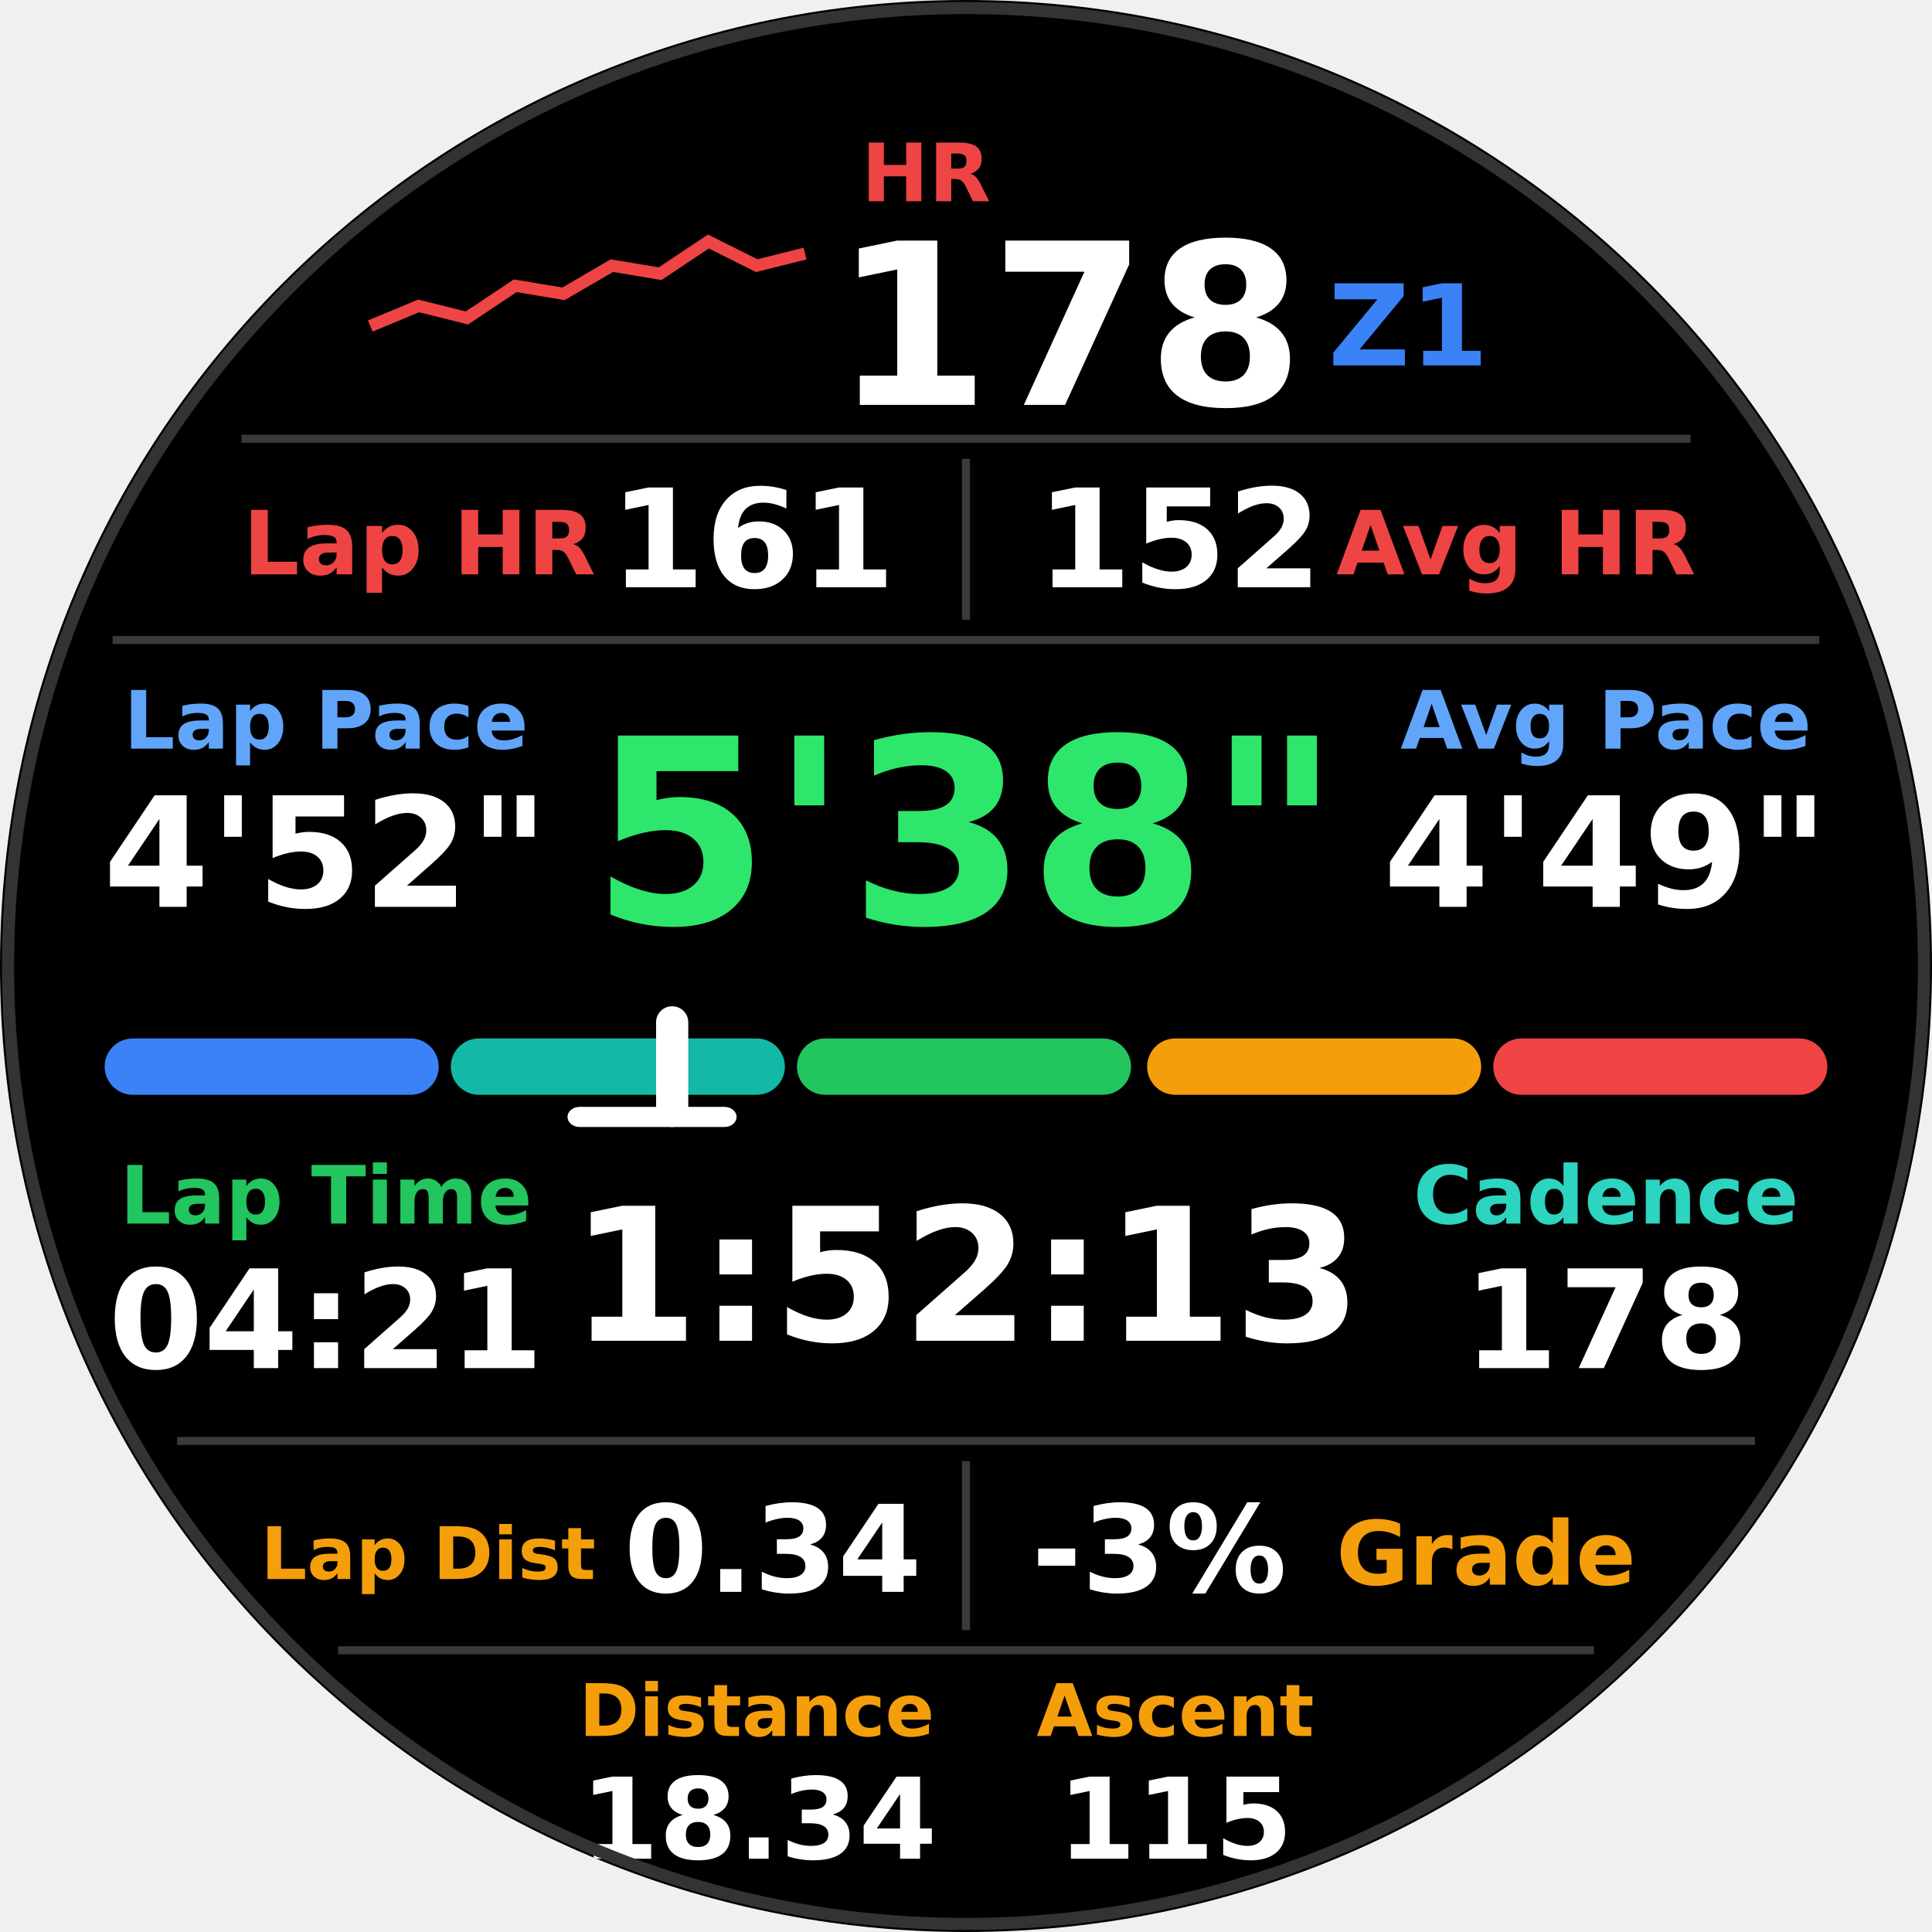
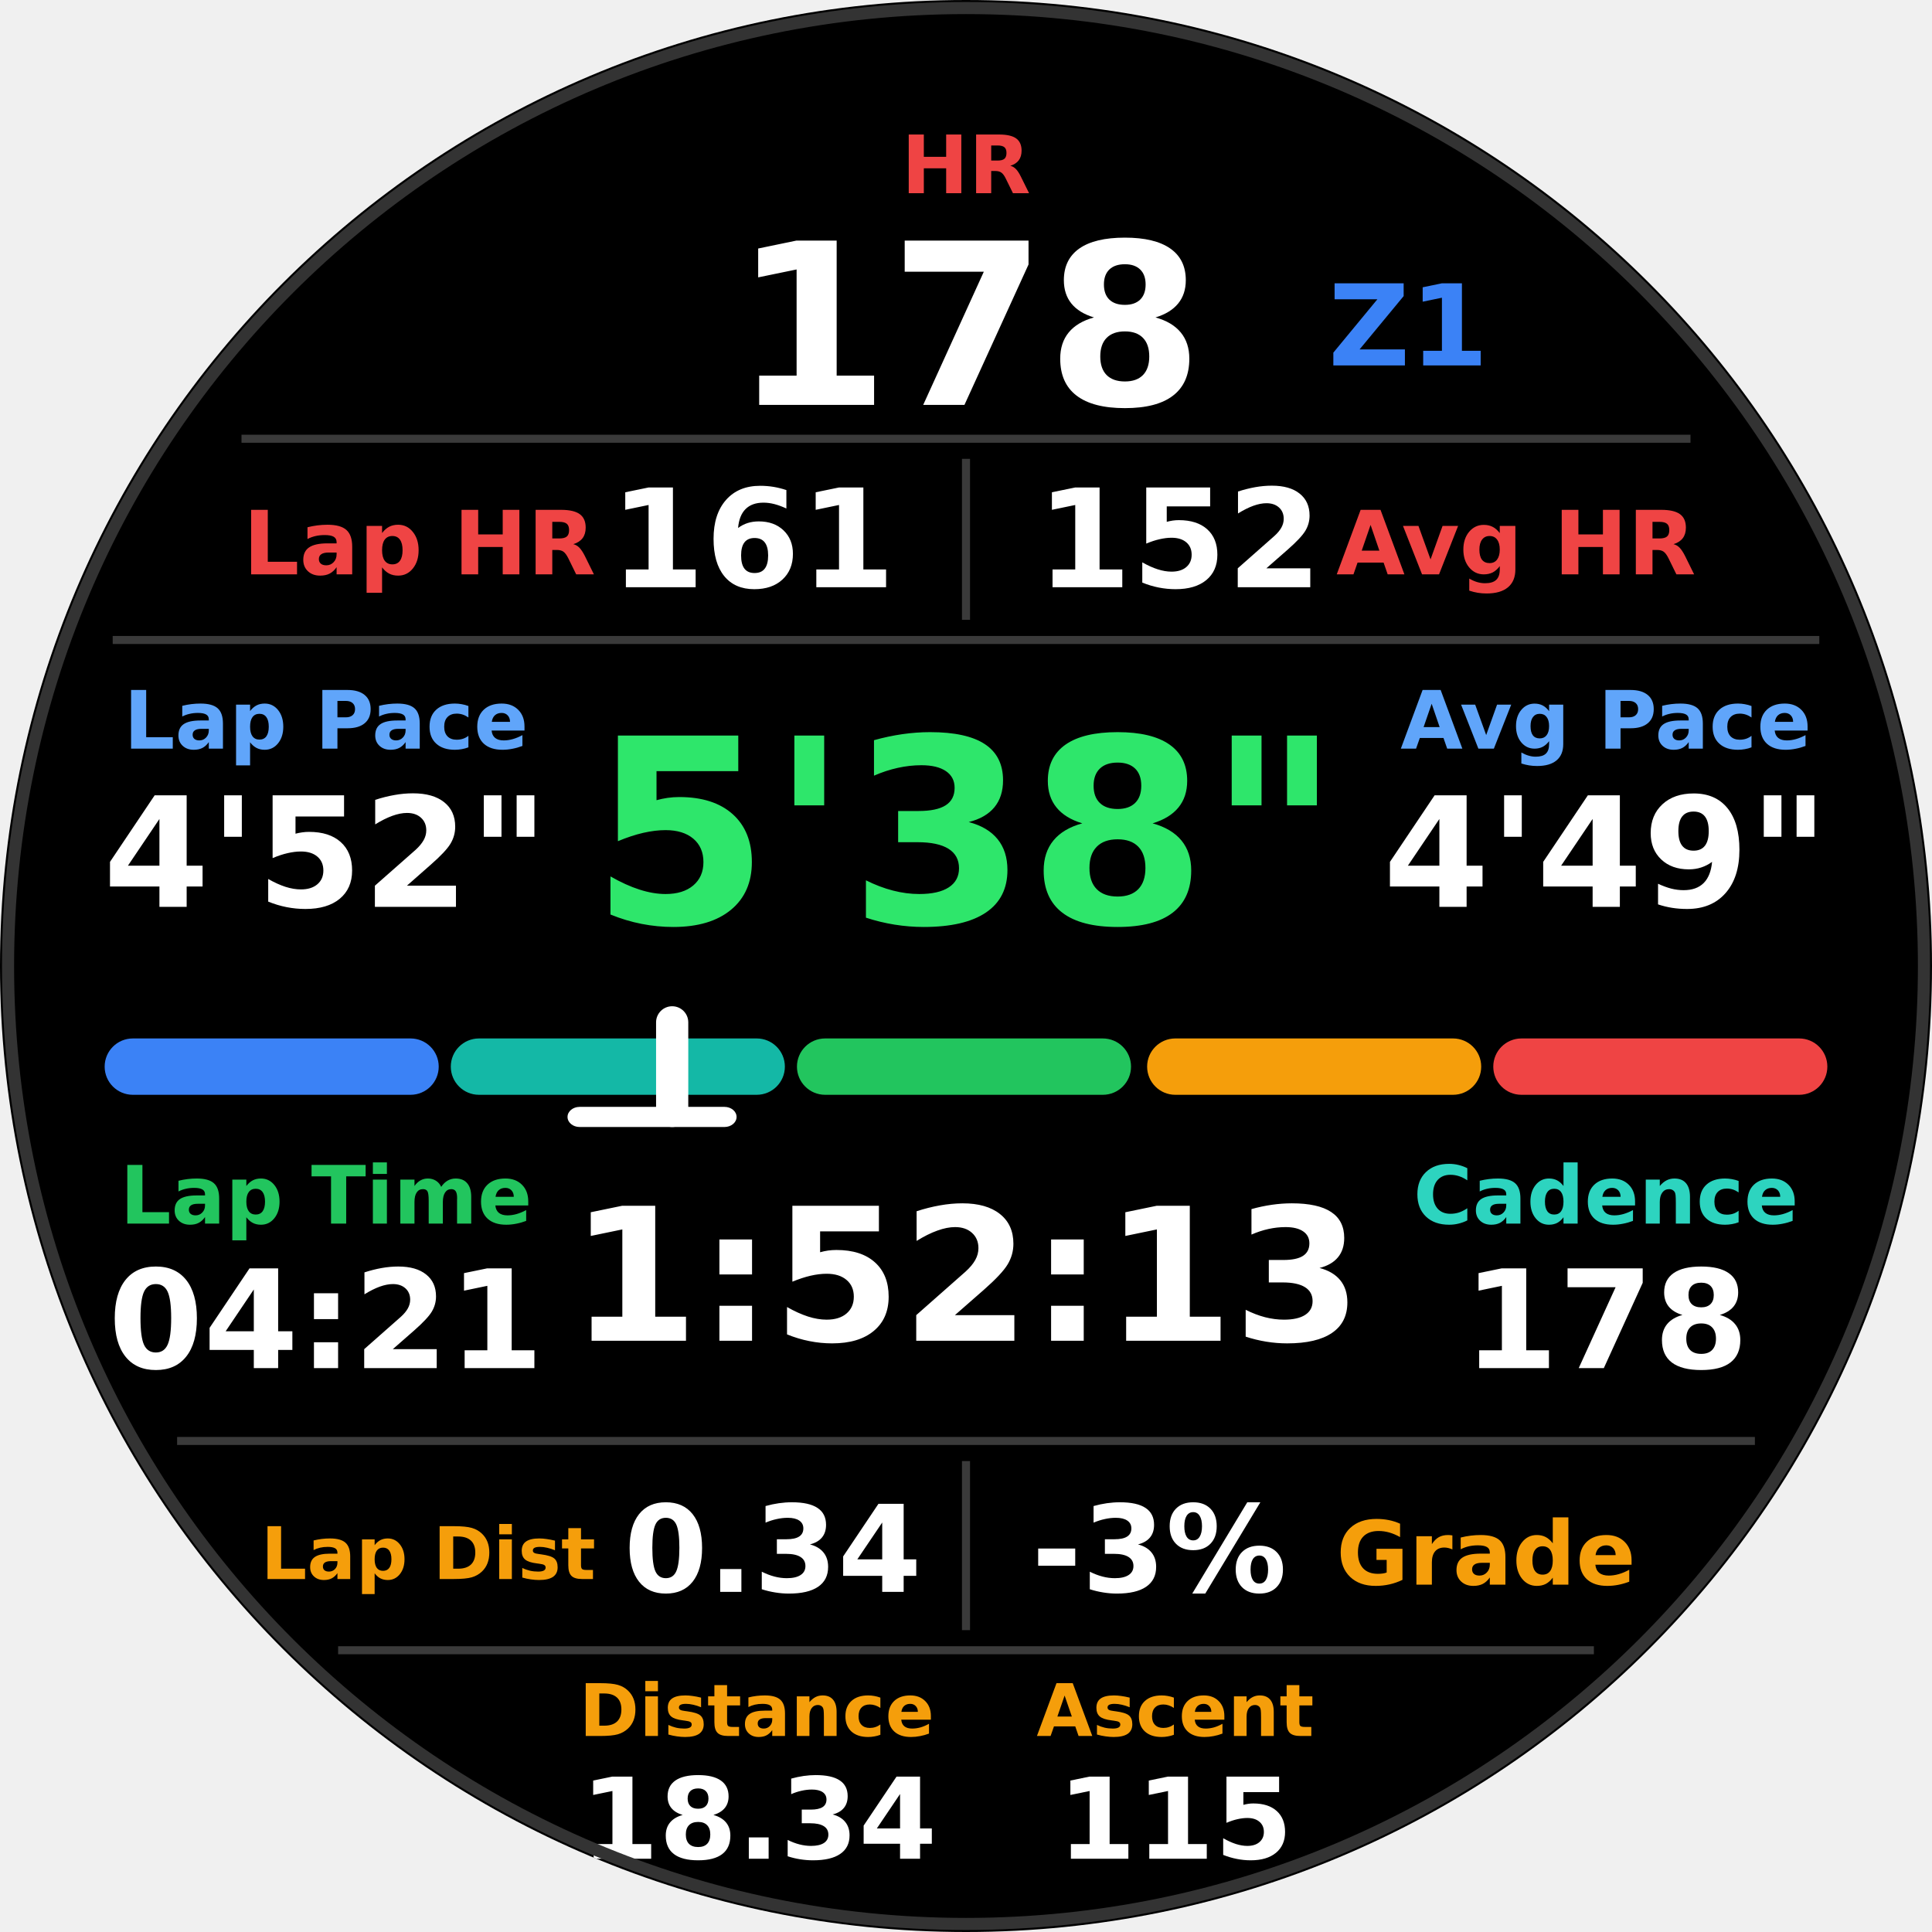
<svg xmlns="http://www.w3.org/2000/svg" width="480" height="480" viewBox="0 0 480 480">
  <defs>
    <clipPath id="round0">
      <circle cx="240" cy="240" r="240" />
    </clipPath>
  </defs>
  <circle cx="240" cy="240" r="239" fill="#000" />
  <g clip-path="url(#round0)">
    <rect x="0" y="0" width="480" height="480" rx="0" fill="#000000" />
    <rect x="60" y="108" width="360" height="2" rx="0" fill="#3a3a3a" />
    <rect x="28" y="158" width="424" height="2" rx="0" fill="#3a3a3a" />
    <rect x="44" y="357" width="392" height="2" rx="0" fill="#3a3a3a" />
    <rect x="84" y="409" width="312" height="2" rx="0" fill="#3a3a3a" />
-     <text x="214" y="50" text-anchor="start" font-size="20" fill="#ef4444" font-family="'DejaVu Sans',Arial,sans-serif" font-weight="600">HR</text>
+     <text x="240" y="48" text-anchor="middle" font-size="20" fill="#ef4444" font-family="'DejaVu Sans',Arial,sans-serif" font-weight="600">HR</text>
    <text x="148" y="142.7" text-anchor="end" font-size="22" fill="#ef4444" font-family="'DejaVu Sans',Arial,sans-serif" font-weight="600">Lap HR</text>
    <text x="332" y="142.7" text-anchor="start" font-size="22" fill="#ef4444" font-family="'DejaVu Sans',Arial,sans-serif" font-weight="600">Avg HR</text>
    <text x="81" y="186" text-anchor="middle" font-size="20" fill="#60a5fa" font-family="'DejaVu Sans',Arial,sans-serif" font-weight="600">Lap Pace</text>
    <text x="399" y="186" text-anchor="middle" font-size="20" fill="#60a5fa" font-family="'DejaVu Sans',Arial,sans-serif" font-weight="600">Avg Pace</text>
    <text x="81" y="304" text-anchor="middle" font-size="20" fill="#22c55e" font-family="'DejaVu Sans',Arial,sans-serif" font-weight="600">Lap Time</text>
    <text x="399" y="304" text-anchor="middle" font-size="20" fill="#2dd4bf" font-family="'DejaVu Sans',Arial,sans-serif" font-weight="600">Cadence</text>
    <text x="148" y="392.3" text-anchor="end" font-size="18" fill="#f59e0b" font-family="'DejaVu Sans',Arial,sans-serif" font-weight="600">Lap Dist</text>
    <text x="332" y="393.7" text-anchor="start" font-size="22" fill="#f59e0b" font-family="'DejaVu Sans',Arial,sans-serif" font-weight="600">Grade</text>
    <text x="188" y="431.3" text-anchor="middle" font-size="18" fill="#f59e0b" font-family="'DejaVu Sans',Arial,sans-serif" font-weight="600">Distance</text>
    <text x="292" y="431.3" text-anchor="middle" font-size="18" fill="#f59e0b" font-family="'DejaVu Sans',Arial,sans-serif" font-weight="600">Ascent</text>
    <rect x="239" y="114" width="2" height="40" rx="0" fill="#3a3a3a" />
    <rect x="239" y="363" width="2" height="42" rx="0" fill="#3a3a3a" />
    <text x="330" y="90.8" text-anchor="start" font-size="28" fill="#3b82f6" font-family="'DejaVu Sans',Arial,sans-serif" font-weight="600">Z1</text>
    <rect x="26" y="258" width="83" height="14" rx="7" fill="#3b82f6" />
    <rect x="112" y="258" width="83" height="14" rx="7" fill="#14b8a6" />
    <rect x="198" y="258" width="83" height="14" rx="7" fill="#22c55e" />
    <rect x="285" y="258" width="83" height="14" rx="7" fill="#f59e0b" />
    <rect x="371" y="258" width="83" height="14" rx="7" fill="#ef4444" />
    <rect x="141" y="275" width="42" height="5" rx="3" fill="#ffffff" />
    <rect x="163" y="250" width="8" height="30" rx="4" fill="#ffffff" />
-     <text x="265.5" y="100.6" text-anchor="middle" font-size="56" fill="#ffffff" font-family="'DejaVu Sans',Arial,sans-serif" font-weight="600">178</text>
+     <text x="240.5" y="100.6" text-anchor="middle" font-size="56" fill="#ffffff" font-family="'DejaVu Sans',Arial,sans-serif" font-weight="600">178</text>
    <text x="187" y="145.9" text-anchor="middle" font-size="34" fill="#ffffff" font-family="'DejaVu Sans',Arial,sans-serif" font-weight="600">161</text>
    <text x="293" y="145.9" text-anchor="middle" font-size="34" fill="#ffffff" font-family="'DejaVu Sans',Arial,sans-serif" font-weight="600">152</text>
    <text x="81" y="225.3" text-anchor="middle" font-size="38" fill="#ffffff" font-family="'DejaVu Sans',Arial,sans-serif" font-weight="600">4'52"</text>
    <text x="240" y="229.4" text-anchor="middle" font-size="64" fill="#2ee66b" font-family="'DejaVu Sans',Arial,sans-serif" font-weight="600">5'38"</text>
    <text x="399" y="225.3" text-anchor="middle" font-size="38" fill="#ffffff" font-family="'DejaVu Sans',Arial,sans-serif" font-weight="600">4'49"</text>
    <text x="81" y="339.9" text-anchor="middle" font-size="34" fill="#ffffff" font-family="'DejaVu Sans',Arial,sans-serif" font-weight="600">04:21</text>
    <text x="240" y="333.1" text-anchor="middle" font-size="46" fill="#ffffff" font-family="'DejaVu Sans',Arial,sans-serif" font-weight="600">1:52:13</text>
    <text x="399" y="339.9" text-anchor="middle" font-size="34" fill="#ffffff" font-family="'DejaVu Sans',Arial,sans-serif" font-weight="600">178</text>
    <text x="192" y="395.5" text-anchor="middle" font-size="30" fill="#ffffff" font-family="'DejaVu Sans',Arial,sans-serif" font-weight="600">0.34</text>
    <text x="288" y="395.5" text-anchor="middle" font-size="30" fill="#ffffff" font-family="'DejaVu Sans',Arial,sans-serif" font-weight="600">-3%</text>
    <text x="188.5" y="461.8" text-anchor="middle" font-size="28" fill="#ffffff" font-family="'DejaVu Sans',Arial,sans-serif" font-weight="600">18.34</text>
    <text x="292" y="461.8" text-anchor="middle" font-size="28" fill="#ffffff" font-family="'DejaVu Sans',Arial,sans-serif" font-weight="600">115</text>
-     <polyline points="92,81 104,76 116,79 128,71 140,73 152,66 164,68 176,60 188,66 200,63" fill="none" stroke="#ef4444" stroke-width="3" />
  </g>
  <circle cx="240" cy="240" r="238" fill="none" stroke="#333" stroke-width="3" />
</svg>
